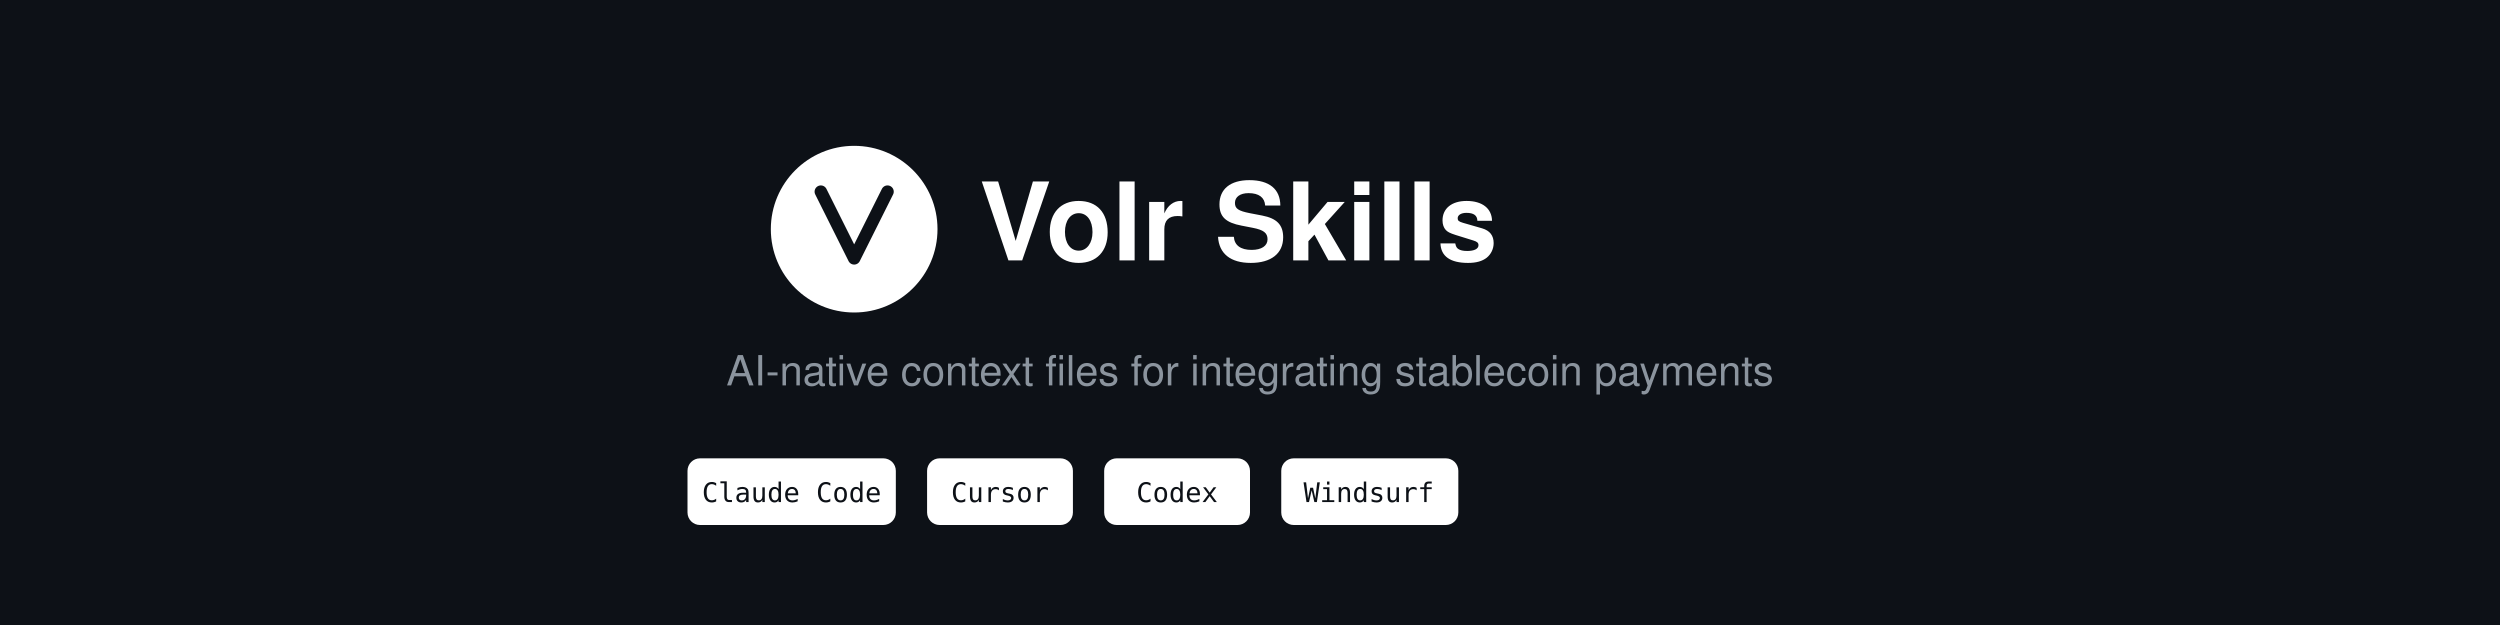
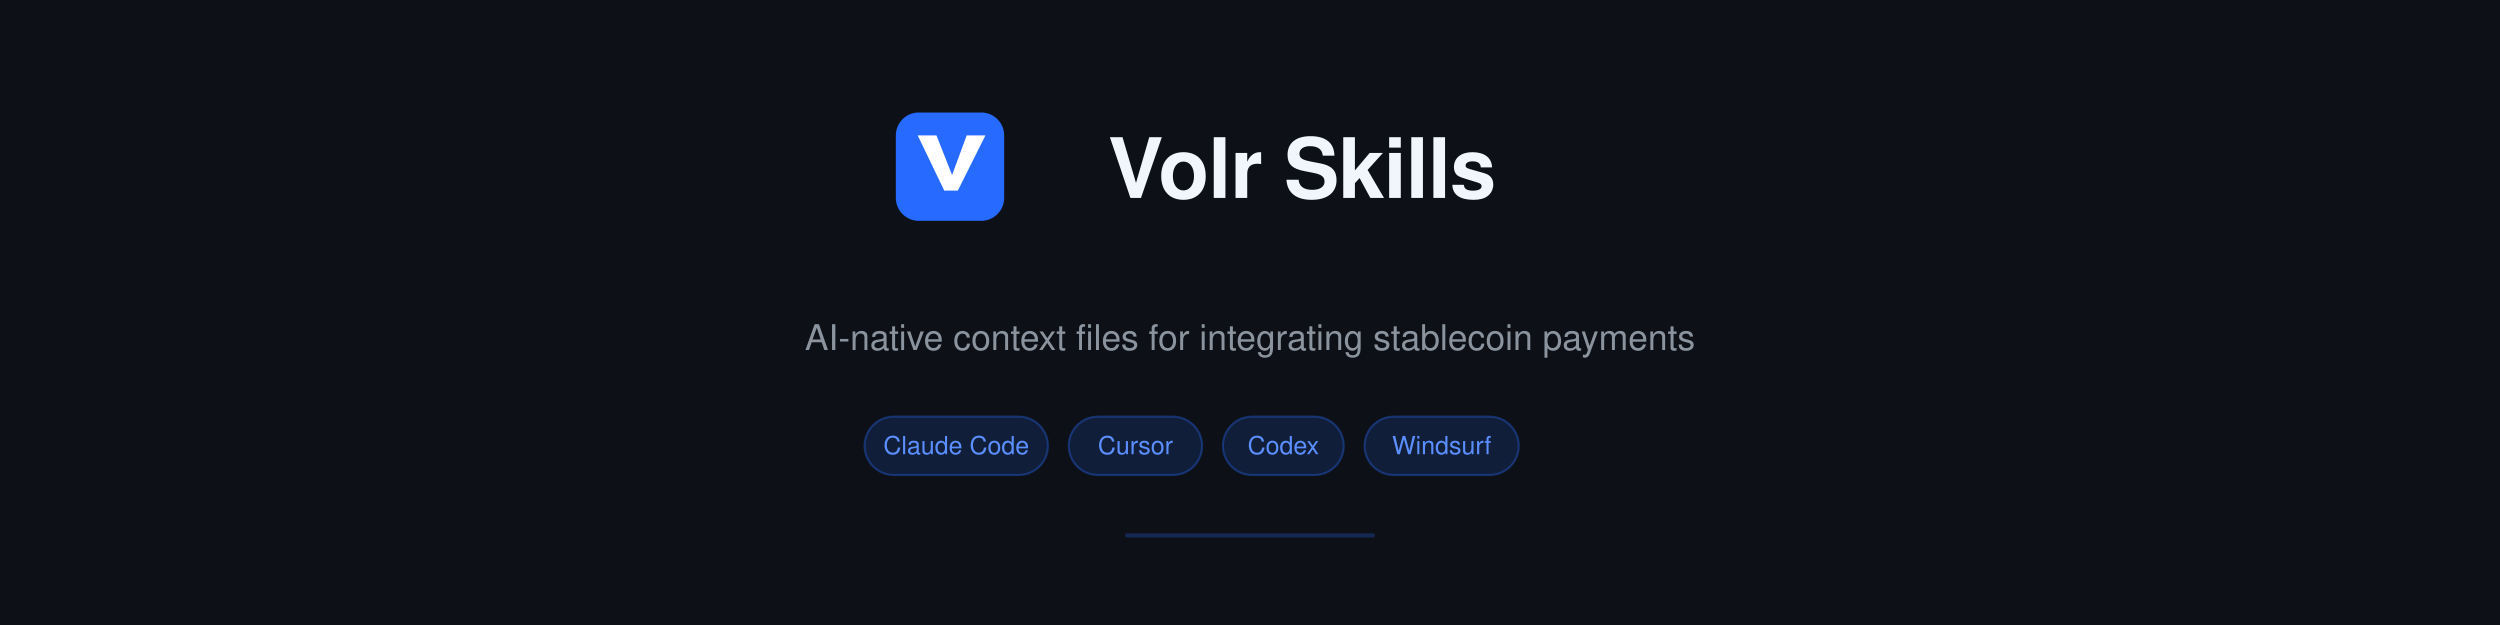
<svg xmlns="http://www.w3.org/2000/svg" width="1200" height="300" viewBox="0 0 1200 300" fill="none">
  <rect width="1200" height="300" fill="#0d1117" />
-   <g transform="translate(370, 70)">
-     <circle cx="40" cy="40" r="40" fill="white" />
-     <path d="M24 22L40 54L56 22" stroke="#0d1117" stroke-width="6" stroke-linecap="round" stroke-linejoin="round" />
-     <text x="100" y="55" font-family="-apple-system, BlinkMacSystemFont, 'Segoe UI', Helvetica, Arial, sans-serif" font-size="52" font-weight="700" fill="white">Volr Skills</text>
+   <g transform="translate(600, 80)">
+     <rect x="-170" y="-26" width="52" height="52" rx="11" fill="#276AFF" />
+     <path d="M-159.5 -15h9l7.5 19L-136 -15h9l-13.25 26.5h-6.5L-159.5 -15z" fill="#fff" />
+     <text x="25" y="15" text-anchor="middle" font-family="-apple-system, BlinkMacSystemFont, 'Segoe UI', Helvetica, Arial, sans-serif" font-size="40" font-weight="700" letter-spacing="-0.5" fill="#f0f6fc">Volr Skills</text>
  </g>
-   <text x="600" y="185" text-anchor="middle" font-family="-apple-system, BlinkMacSystemFont, 'Segoe UI', Helvetica, Arial, sans-serif" font-size="20" fill="#8b949e">AI-native context files for integrating stablecoin payments</text>
-   <g transform="translate(330, 220)">
-     <rect x="0" y="0" width="100" height="32" rx="6" fill="white" />
-     <text x="50" y="21" text-anchor="middle" font-family="monospace" font-size="13" fill="#0d1117">Claude Code</text>
-     <rect x="115" y="0" width="70" height="32" rx="6" fill="white" />
-     <text x="150" y="21" text-anchor="middle" font-family="monospace" font-size="13" fill="#0d1117">Cursor</text>
-     <rect x="200" y="0" width="70" height="32" rx="6" fill="white" />
-     <text x="235" y="21" text-anchor="middle" font-family="monospace" font-size="13" fill="#0d1117">Codex</text>
-     <rect x="285" y="0" width="85" height="32" rx="6" fill="white" />
-     <text x="327" y="21" text-anchor="middle" font-family="monospace" font-size="13" fill="#0d1117">Windsurf</text>
+   <text x="600" y="168" text-anchor="middle" font-family="-apple-system, BlinkMacSystemFont, 'Segoe UI', Helvetica, Arial, sans-serif" font-size="17" fill="#8b949e">AI-native context files for integrating stablecoin payments</text>
+   <g transform="translate(600, 200)" font-family="-apple-system, BlinkMacSystemFont, 'Segoe UI', Helvetica, Arial, sans-serif" font-size="12" font-weight="500">
+     <rect x="-185" y="0" width="88" height="28" rx="14" fill="#276AFF" opacity="0.15" />
+     <rect x="-185" y="0" width="88" height="28" rx="14" fill="none" stroke="#276AFF" stroke-width="1" opacity="0.35" />
+     <text x="-141" y="18" text-anchor="middle" fill="#5b8fff">Claude Code</text>
+     <rect x="-87" y="0" width="64" height="28" rx="14" fill="#276AFF" opacity="0.15" />
+     <rect x="-87" y="0" width="64" height="28" rx="14" fill="none" stroke="#276AFF" stroke-width="1" opacity="0.35" />
+     <text x="-55" y="18" text-anchor="middle" fill="#5b8fff">Cursor</text>
+     <rect x="-13" y="0" width="58" height="28" rx="14" fill="#276AFF" opacity="0.15" />
+     <rect x="-13" y="0" width="58" height="28" rx="14" fill="none" stroke="#276AFF" stroke-width="1" opacity="0.35" />
+     <text x="16" y="18" text-anchor="middle" fill="#5b8fff">Codex</text>
+     <rect x="55" y="0" width="74" height="28" rx="14" fill="#276AFF" opacity="0.15" />
+     <rect x="55" y="0" width="74" height="28" rx="14" fill="none" stroke="#276AFF" stroke-width="1" opacity="0.35" />
+     <text x="92" y="18" text-anchor="middle" fill="#5b8fff">Windsurf</text>
  </g>
+   <rect x="540" y="256" width="120" height="2" rx="1" fill="#276AFF" opacity="0.25" />
</svg>
